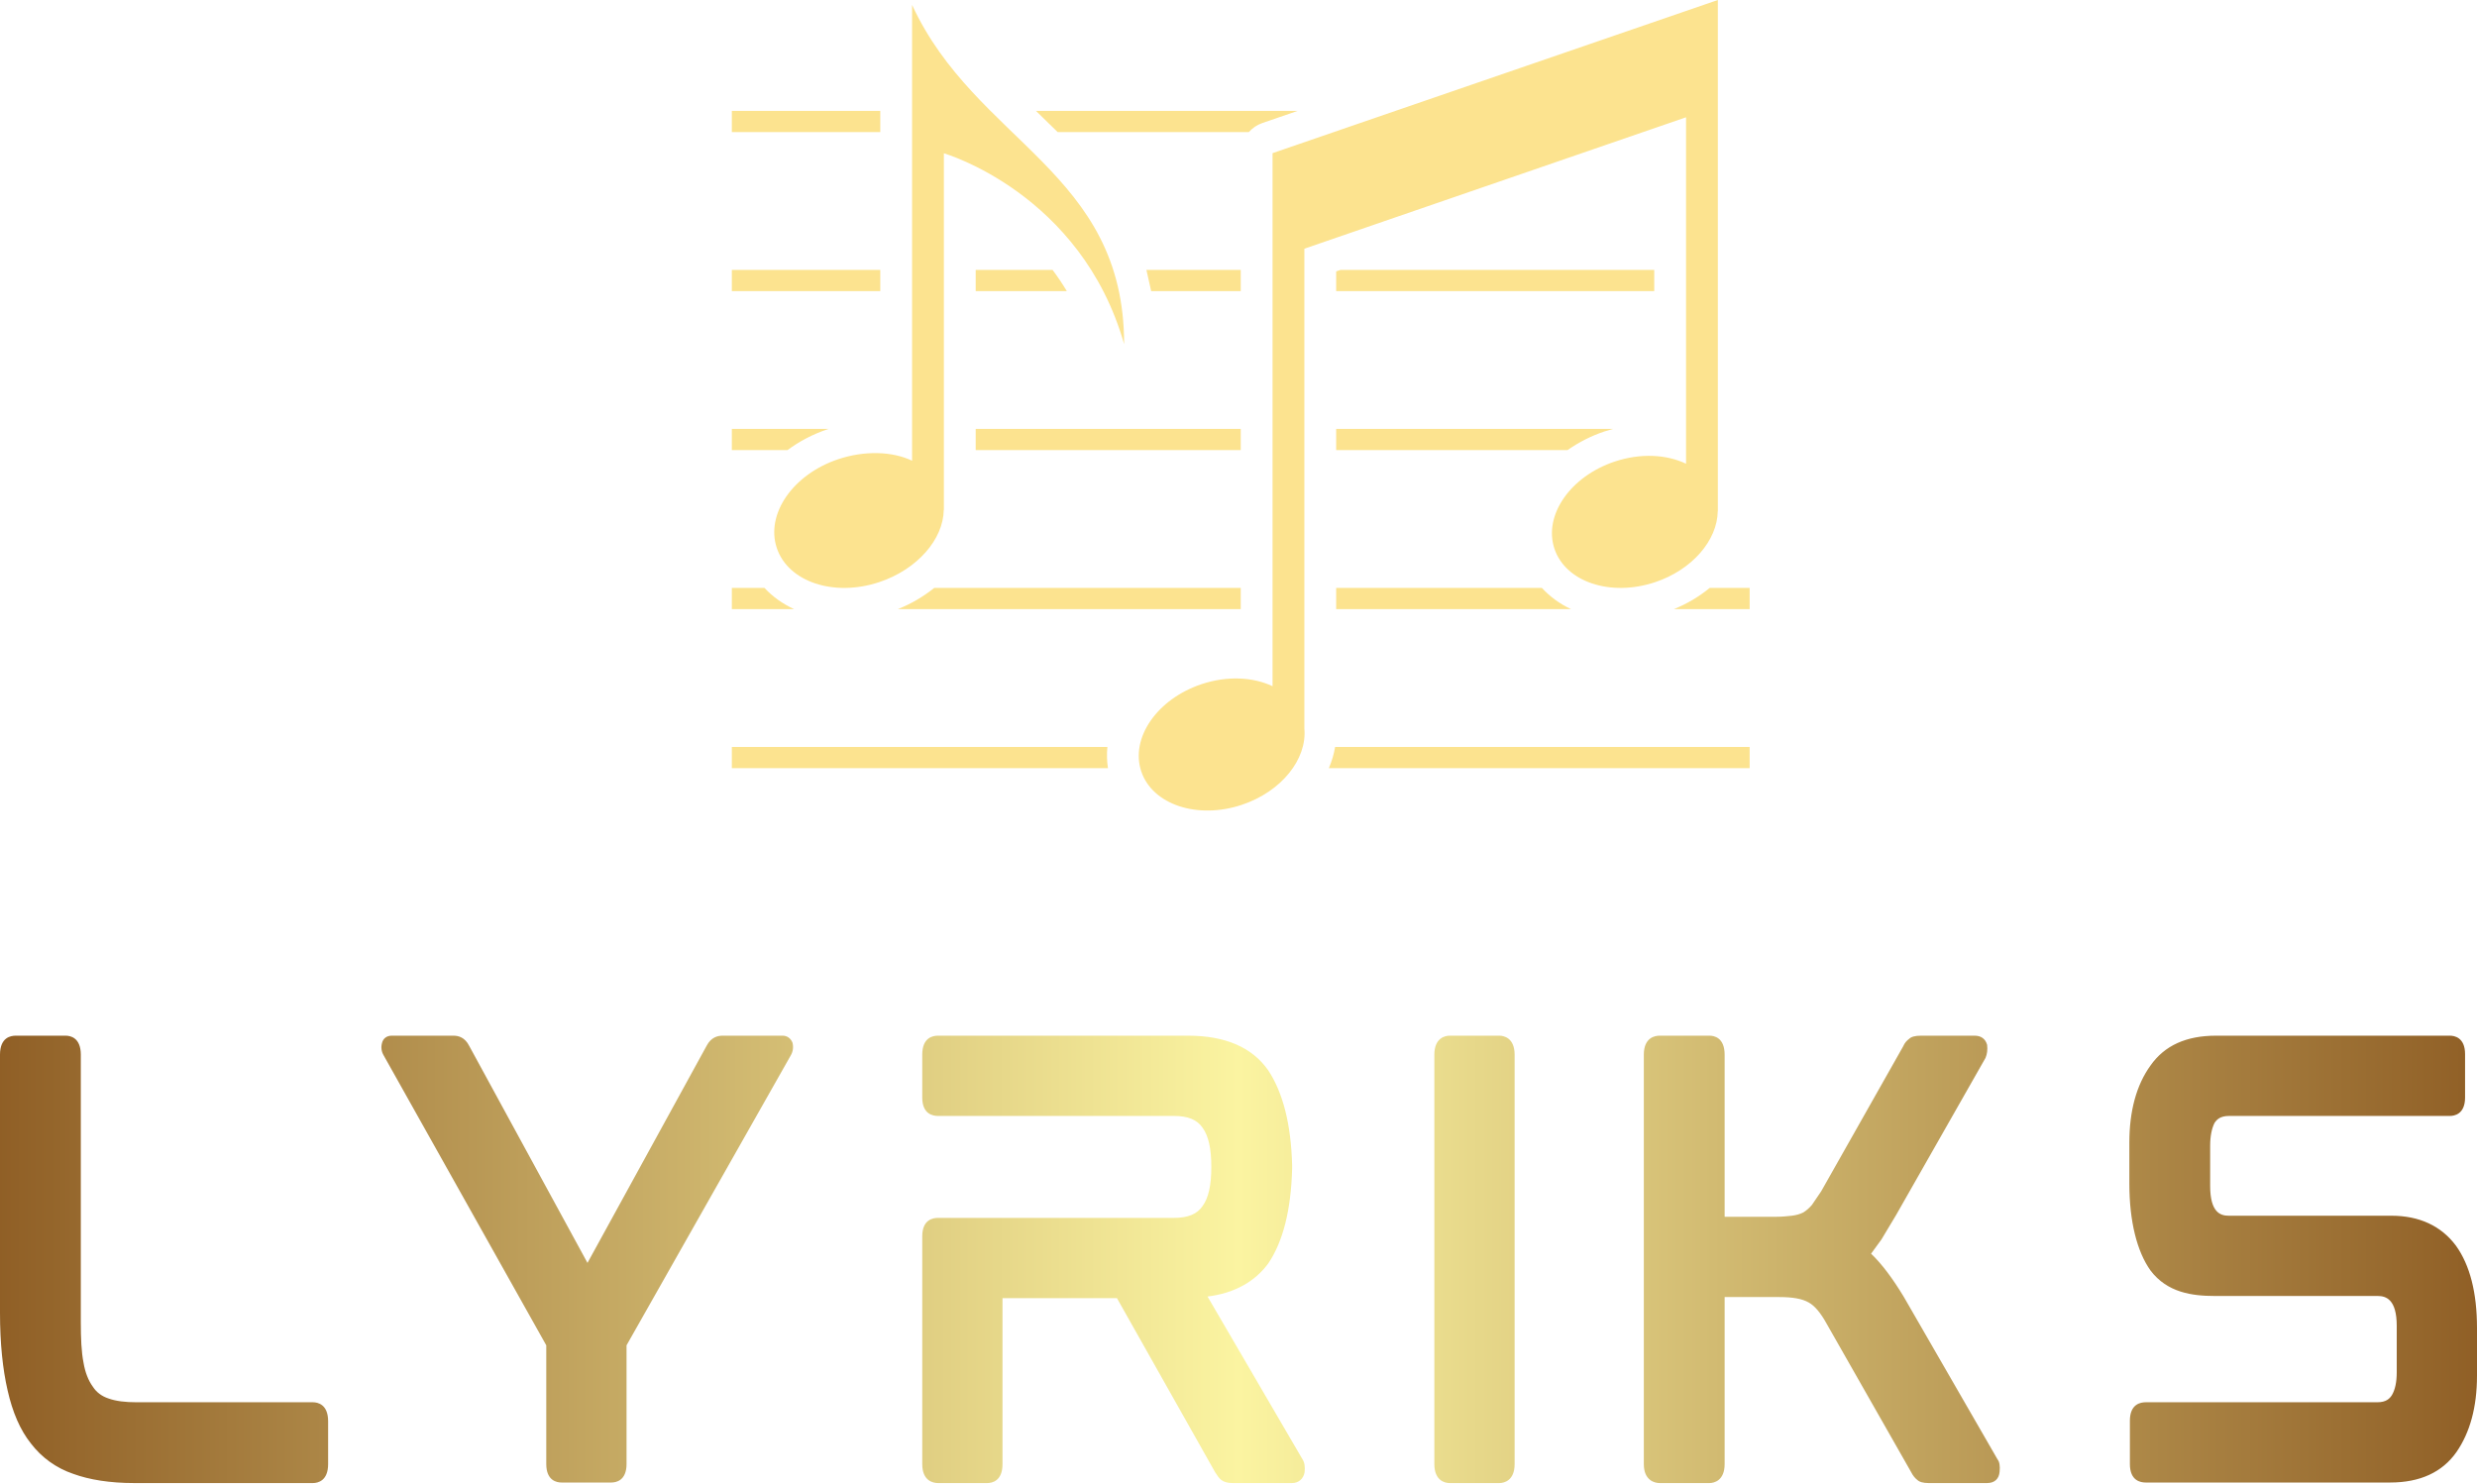
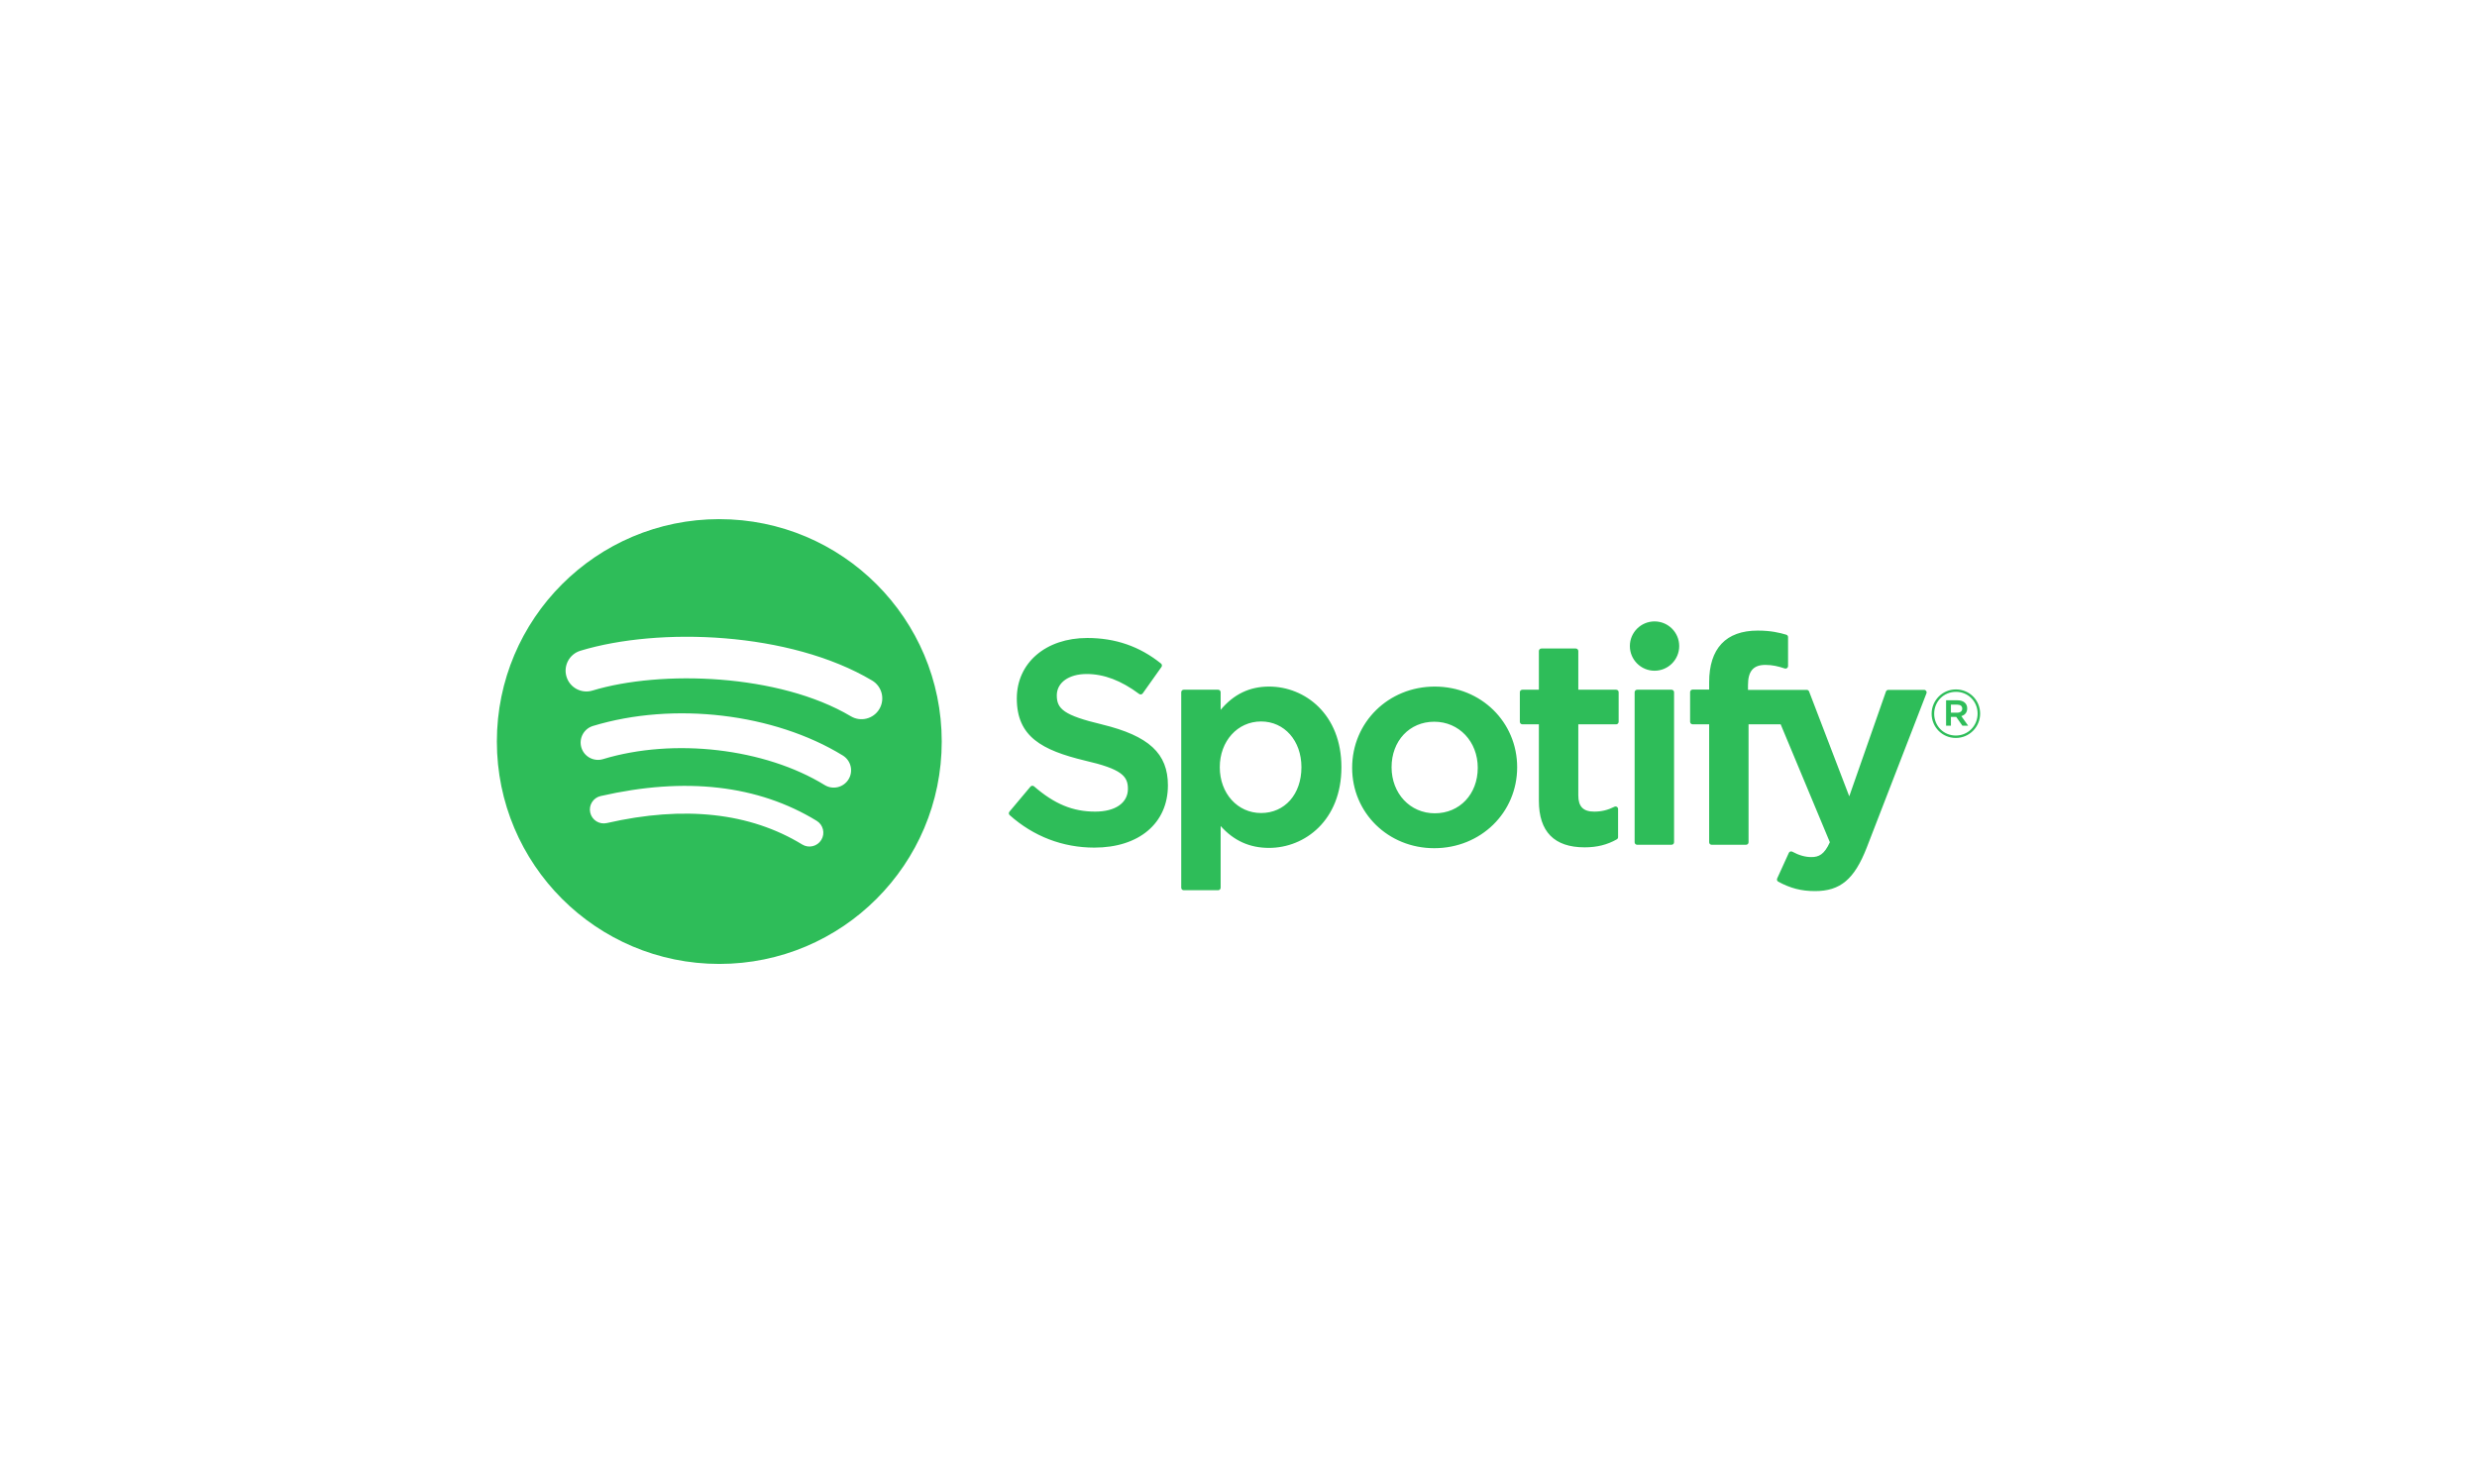
- <svg xmlns="http://www.w3.org/2000/svg" width="220" height="131.741">
-   <defs>
-     <linearGradient id="A">
-       <stop stop-color="#8f5e25" offset="0" />
-       <stop stop-color="#fbf4a1" offset=".5" />
-       <stop stop-color="#8f5e25" offset="1" />
-     </linearGradient>
-   </defs>
-   <path d="M95 8.539L53 22.986V73.27c-1.832-.864-4.27-1.001-6.694-.193-4.192 1.397-6.74 5.078-5.692 8.222s5.295 4.559 9.487 3.162c3.742-1.247 6.166-4.314 5.899-7.195V32l36-12.397v32.681c-1.835-.876-4.286-1.019-6.722-.207-4.192 1.397-6.74 5.078-5.692 8.222s5.295 4.559 9.487 3.162c3.525-1.175 5.878-3.965 5.918-6.692H95V8.539zM19 9v43c-1.869-.892-4.481-.971-6.963-.143-4.269 1.423-6.865 5.172-5.798 8.374s5.393 4.644 9.663 3.221c3.59-1.197 6.047-4.038 6.087-6.816H22V23s12.926 3.741 17 18c0-16.296-14-19-20-32zm18.423 70H2v2h35.476a7.75 7.75 0 0 1-.053-2zM98 81v-2H58.9a8.66 8.66 0 0 1-.591 2H98zM5.078 64H2v2h5.87c-1.081-.501-2.028-1.176-2.792-2zM98 66v-2h-3.769c-.978.804-2.112 1.487-3.377 2H98zm-19.599-2H59v2h22.155a8.74 8.74 0 0 1-2.754-2zM21.09 64a13.4 13.4 0 0 1-3.433 2H50v-2H21.09zM25 49h25v2H25zm-13.875 0H2v2h5.25c1.106-.825 2.395-1.508 3.839-1.99.012-.004.024-.006.036-.01zM59 51h21.822a13.5 13.5 0 0 1 3.507-1.769l.796-.231H59v2zM32.25 34H25v2h8.595c-.427-.712-.877-1.378-1.345-2zM2 34h14v2H2zm57 2h30v-2H59.406l-.406.14zm-17.449 0H50v-2h-8.898l.449 2zm-8.817-15h18.028a2.99 2.99 0 0 1 1.263-.851L55.366 19h-24.68l2.048 2zM2 19h14v2H2z" transform="matrix(.941663 0 0 .941663 63.11667 -8.040863)" fill="#fce38f" />
-   <path d="M26.28 34.08c.36 0 1.12.16 1.12 1.4v3.16c0 1.24-.76 1.4-1.12 1.4h-13.2c-1.76 0-3.28-.24-4.48-.68a6.55 6.55 0 0 1-3.12-2.24c-.8-1-1.36-2.32-1.72-3.92-.36-1.56-.56-3.48-.56-5.72V8.44c0-1.28.8-1.4 1.16-1.4h3.68c.32 0 1.12.12 1.12 1.4v19.72c0 1.2.04 2.2.2 3 .12.72.36 1.32.68 1.76.28.44.68.72 1.16.88.56.2 1.24.28 2.08.28h13zM60.929 7.04c.32 0 .6.2.72.52.08.32.04.64-.12.92l-12.12 21.4v8.76c0 1.24-.8 1.36-1.12 1.36h-3.68c-.32 0-1.12-.12-1.12-1.36v-8.76l-12-21.4a1.15 1.15 0 0 1-.12-.88c.08-.36.36-.56.72-.56h4.56c.36 0 .84.12 1.16.76l8.72 16 8.8-16.04c.32-.6.8-.72 1.16-.72h4.44zm38.329 31.24c.16.24.2.56.16.96-.08.48-.44.8-.92.8h-4.4c-.36 0-.64-.08-.84-.24-.16-.12-.28-.32-.44-.56l-7.24-12.84h-8.44v12.24c0 1.24-.76 1.4-1.12 1.4h-3.64c-.36 0-1.16-.16-1.16-1.4v-16.8c0-1.24.8-1.36 1.16-1.36h17.4c1.04 0 1.72-.28 2.12-.88.44-.6.64-1.56.64-2.88s-.2-2.28-.64-2.88c-.4-.6-1.08-.88-2.12-.88h-17.4c-.36 0-1.16-.12-1.16-1.36V8.44c0-1.28.8-1.4 1.16-1.4h18.44c2.72 0 4.72.84 5.92 2.56 1.08 1.64 1.68 3.96 1.76 7v.24c-.08 3.08-.68 5.4-1.76 7-1 1.36-2.52 2.2-4.48 2.44zm14.529-31.24c.32 0 1.12.16 1.12 1.4v30.2c0 1.24-.8 1.4-1.12 1.4h-3.68c-.32 0-1.12-.16-1.12-1.4V8.44c0-1.24.8-1.4 1.12-1.4h3.68zm29.809 19.24l6.92 12c.16.2.2.52.16.92-.04.52-.36.84-.92.84h-4.32c-.4 0-.68-.08-.84-.24-.16-.12-.32-.32-.44-.56l-6.24-10.96c-.44-.8-.88-1.32-1.32-1.56-.48-.28-1.2-.4-2.16-.4h-4.04v12.32c0 1.24-.8 1.4-1.12 1.4h-3.68c-.32 0-1.16-.16-1.16-1.4V8.44c0-1.28.84-1.4 1.16-1.4h3.68c.32 0 1.12.12 1.12 1.4V20.4h3.68c.52 0 .96-.04 1.28-.08s.6-.12.84-.24c.2-.12.44-.32.64-.56l.68-1 6.04-10.68c.12-.28.28-.44.44-.56.16-.16.44-.24.88-.24h3.96c.48 0 .8.24.92.68.04.36 0 .68-.12.96l-6.6 11.6-1.08 1.8-.76 1.04c.8.76 1.6 1.84 2.4 3.16zm35.969-5.96c2.08 0 3.68.76 4.76 2.2 1.04 1.44 1.56 3.48 1.56 6.08v3.52c0 2.32-.52 4.2-1.52 5.64-1.04 1.48-2.68 2.24-4.88 2.24h-18.04c-.36 0-1.16-.12-1.16-1.36v-3.2c0-1.24.8-1.36 1.16-1.36h17.08c.68 0 .92-.28 1.08-.52.24-.4.36-.96.36-1.68v-3.44c0-1.96-.8-2.2-1.4-2.2h-12c-1.68 0-3.52-.24-4.76-1.88-1-1.4-1.56-3.64-1.56-6.4v-3.04c0-2.32.52-4.24 1.56-5.68 1.04-1.48 2.64-2.2 4.84-2.2h17.24c.32 0 1.12.12 1.12 1.36v3.2c0 1.24-.8 1.36-1.12 1.36h-16.28c-.68 0-.92.28-1.08.52-.2.4-.32.96-.32 1.68v2.96c0 1.96.76 2.2 1.36 2.2h12z" transform="matrix(1.204259 0 0 1.204259 -3.853629 83.52203)" fill="url(#A)" />
+ <svg xmlns="http://www.w3.org/2000/svg" width="220px" height="131.741px" viewBox="74.428 -2051.565 9772.44 9772.44">
+   <path fill="#2EBD59" d="M1539.928 1369.145c-809.356 0-1465.5 656.126-1465.5 1465.482 0 809.443 656.144 1465.535 1465.5 1465.535 809.392 0 1465.5-656.091 1465.5-1465.535 0-809.304-656.074-1465.412-1465.518-1465.412l.018-.07zm672.069 2113.646c-26.32 43.173-82.565 56.7-125.598 30.397-344.137-210.332-777.297-257.845-1287.421-141.312-49.157 11.271-98.157-19.547-109.356-68.688-11.253-49.157 19.424-98.157 68.704-109.356 558.249-127.628 1037.101-72.695 1423.378 163.344 43.05 26.426 56.699 82.601 30.275 125.65l.018-.035zm179.374-398.981c-33.145 53.777-103.46 70.647-157.167 37.624-393.837-242.094-994.384-312.217-1460.32-170.781-60.428 18.252-124.25-15.803-142.59-76.125-18.2-60.428 15.873-124.128 76.195-142.503 532.227-161.489 1193.865-83.265 1646.239 194.723 53.726 33.075 70.7 103.425 37.625 157.079l.018-.017zm15.4-415.52c-472.395-280.542-1251.599-306.337-1702.556-169.47-72.414 21.962-148.994-18.918-170.939-91.333-21.945-72.449 18.9-148.977 91.367-170.992 517.667-157.149 1378.229-126.787 1922.022 196.035 65.135 38.657 86.503 122.779 47.897 187.827-38.5 65.135-122.85 86.607-187.774 47.933h-.017zM4061.569 2722.05c-253.033-60.34-298.078-102.689-298.078-191.678 0-84.069 79.152-140.646 196.857-140.646 114.1 0 227.237 42.962 345.852 131.407 3.588 2.678 8.086 3.744 12.513 3.045 4.428-.665 8.348-3.098 10.938-6.755l123.55-174.16c5.075-7.175 3.692-17.062-3.15-22.54-141.172-113.277-300.142-168.35-485.956-168.35-273.21 0-464.047 163.957-464.047 398.545 0 251.562 164.622 340.637 449.102 409.394 242.13 55.772 282.993 102.498 282.993 186.025 0 92.557-82.636 150.097-215.618 150.097-147.699 0-268.169-49.752-402.937-166.46-3.342-2.888-7.928-4.199-12.162-3.954-4.463.367-8.541 2.432-11.375 5.845l-138.53 164.867c-5.81 6.842-5.075 17.062 1.646 22.978 156.799 139.982 349.648 213.92 557.759 213.92 294.401 0 484.644-160.86 484.644-409.832.525-210.175-125.299-326.55-433.474-401.52l-.527-.228zM5161.617 2472.5c-127.609 0-232.277 50.26-318.587 153.247v-115.92c0-9.152-7.42-16.607-16.555-16.607h-226.572c-9.152 0-16.555 7.455-16.555 16.607V3797.86c0 9.152 7.402 16.607 16.555 16.607h226.572c9.135 0 16.555-7.454 16.555-16.607v-406.577c86.328 96.88 191.013 144.218 318.587 144.218 237.107 0 477.138-182.524 477.138-531.439.35-349.002-239.75-531.579-476.875-531.579l-.263.017zm213.675 531.562c0 177.678-109.445 301.665-266.158 301.665-154.926 0-271.791-129.623-271.791-301.665 0-172.024 116.865-301.664 271.791-301.664 154.176-.018 266.176 126.822 266.176 301.646l-.018.018zM6253.966 2472.5c-305.357 0-544.582 235.13-544.582 535.359 0 296.957 237.58 529.619 540.837 529.619 306.442 0 546.401-234.342 546.401-533.417 0-298.042-238.35-531.526-542.674-531.526l.018-.035zm0 834.994c-162.418 0-284.865-130.498-284.865-303.52 0-173.758 118.213-299.845 281.119-299.845 163.468 0 286.737 130.497 286.737 303.642 0 173.723-118.999 299.723-282.975 299.723h-.016zM7448.688 2493.221h-249.322v-254.905c0-9.135-7.385-16.59-16.537-16.59h-226.537c-9.17 0-16.607 7.455-16.607 16.59v254.905h-108.938c-9.117 0-16.503 7.454-16.503 16.607v194.722c0 9.135 7.386 16.607 16.503 16.607h108.938v503.842c0 203.612 101.342 306.845 301.209 306.845 81.271 0 148.697-16.783 212.24-52.815 5.162-2.888 8.364-8.452 8.364-14.367v-185.43c0-5.723-2.976-11.13-7.875-14.122-4.935-3.098-11.077-3.255-16.135-.753-43.646 21.963-85.837 32.095-133 32.095-72.694 0-105.122-33.005-105.122-106.977v-468.229h249.322c9.152 0 16.52-7.455 16.52-16.607v-194.705c.35-9.152-7-16.607-16.274-16.607l-.246-.106zM8317.388 2494.218v-31.308c0-92.103 35.314-133.175 114.52-133.175 47.232 0 85.173 9.38 127.662 23.555 5.233 1.646 10.692.823 14.945-2.31 4.375-3.133 6.843-8.155 6.843-13.475V2146.58c0-7.298-4.69-13.755-11.726-15.908-44.888-13.353-102.322-27.055-188.316-27.055-209.266 0-319.883 117.845-319.883 340.672v47.95h-108.85c-9.135 0-16.625 7.455-16.625 16.59v195.72c0 9.135 7.49 16.607 16.625 16.607h108.85v777.156c0 9.152 7.385 16.607 16.521 16.607h226.572c9.152 0 16.607-7.455 16.607-16.607V2721.21h211.54l324.047 776.964c-36.785 81.637-72.959 97.877-122.342 97.877-39.918 0-81.953-11.918-124.934-35.438-4.042-2.223-8.837-2.59-13.194-1.242-4.323 1.522-7.962 4.742-9.8 8.942l-76.79 168.472c-3.658 7.963-.525 17.309 7.14 21.438 80.167 43.417 152.531 61.949 241.973 61.949 167.299 0 259.77-77.927 341.285-287.577l393.066-1015.698c1.977-5.11 1.383-10.885-1.75-15.417-3.113-4.498-8.137-7.21-13.633-7.21h-235.865c-7.068 0-13.389 4.497-15.697 11.13l-241.621 690.164-264.652-690.619c-2.414-6.423-8.609-10.676-15.469-10.676h-387.101l.052-.051zM7813.738 2493.221h-226.572c-9.153 0-16.607 7.454-16.607 16.607v988.485c0 9.152 7.454 16.607 16.607 16.607h226.572c9.135 0 16.607-7.455 16.607-16.607v-988.416a16.57 16.57 0 0 0-16.626-16.607l.019-.069zM7701.738 2043.139c-89.757 0-162.592 72.659-162.592 162.417 0 89.81 72.853 162.558 162.593 162.558 89.723 0 162.486-72.748 162.486-162.558 0-89.74-72.799-162.417-162.398-162.417h-.089zM9686.585 2811.037c-89.67 0-159.441-72.013-159.441-159.46s70.682-160.282 160.281-160.282c89.672 0 159.443 71.995 159.443 159.372 0 87.448-70.701 160.37-160.299 160.37h.016zm.875-303.887c-81.672 0-143.465 64.925-143.465 144.427 0 79.468 61.355 143.518 142.643 143.518 81.654 0 143.518-64.872 143.518-144.428 0-79.467-61.426-143.517-142.625-143.517h-.071zm35.352 159.914l45.098 63.141h-38.027l-40.602-57.925h-34.91v57.925h-31.832v-167.37h74.637c38.885 0 64.453 19.897 64.453 53.393.174 27.44-15.75 44.205-38.676 50.837h-.141zm-26.95-75.511h-41.512v52.938h41.512c20.719 0 33.09-10.133 33.09-26.495 0-17.22-12.424-26.442-33.074-26.442h-.016z" />
</svg>
